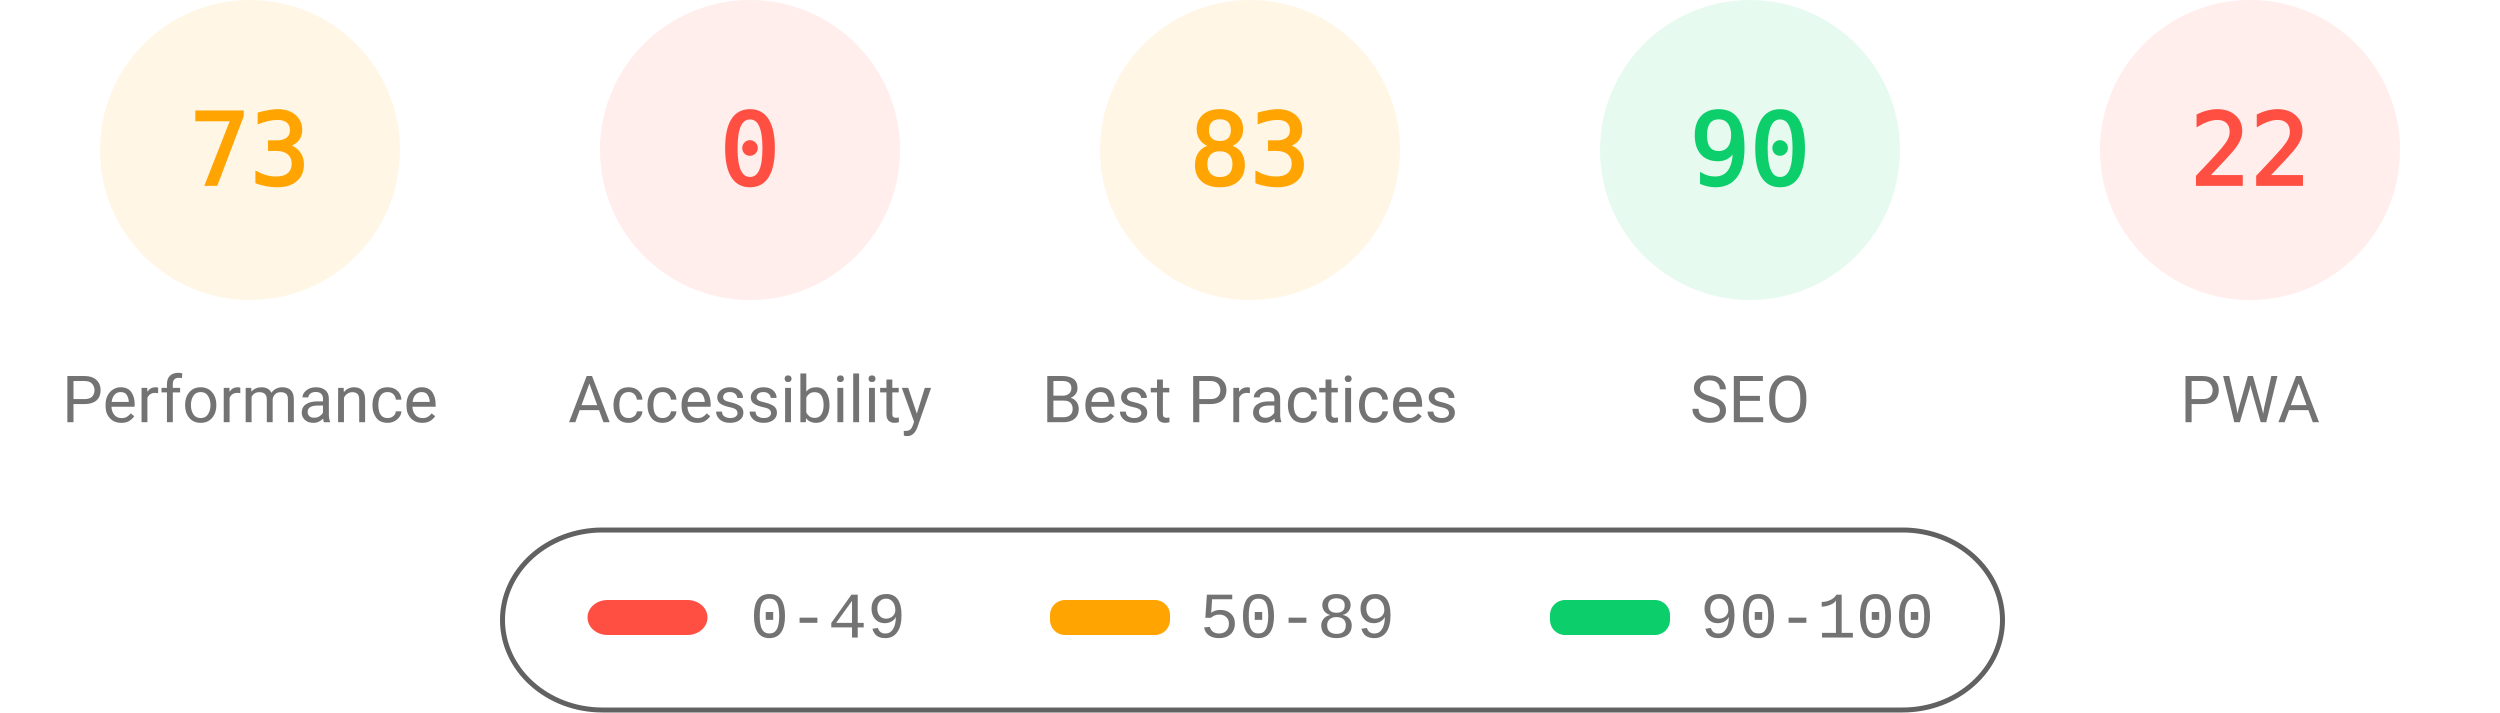
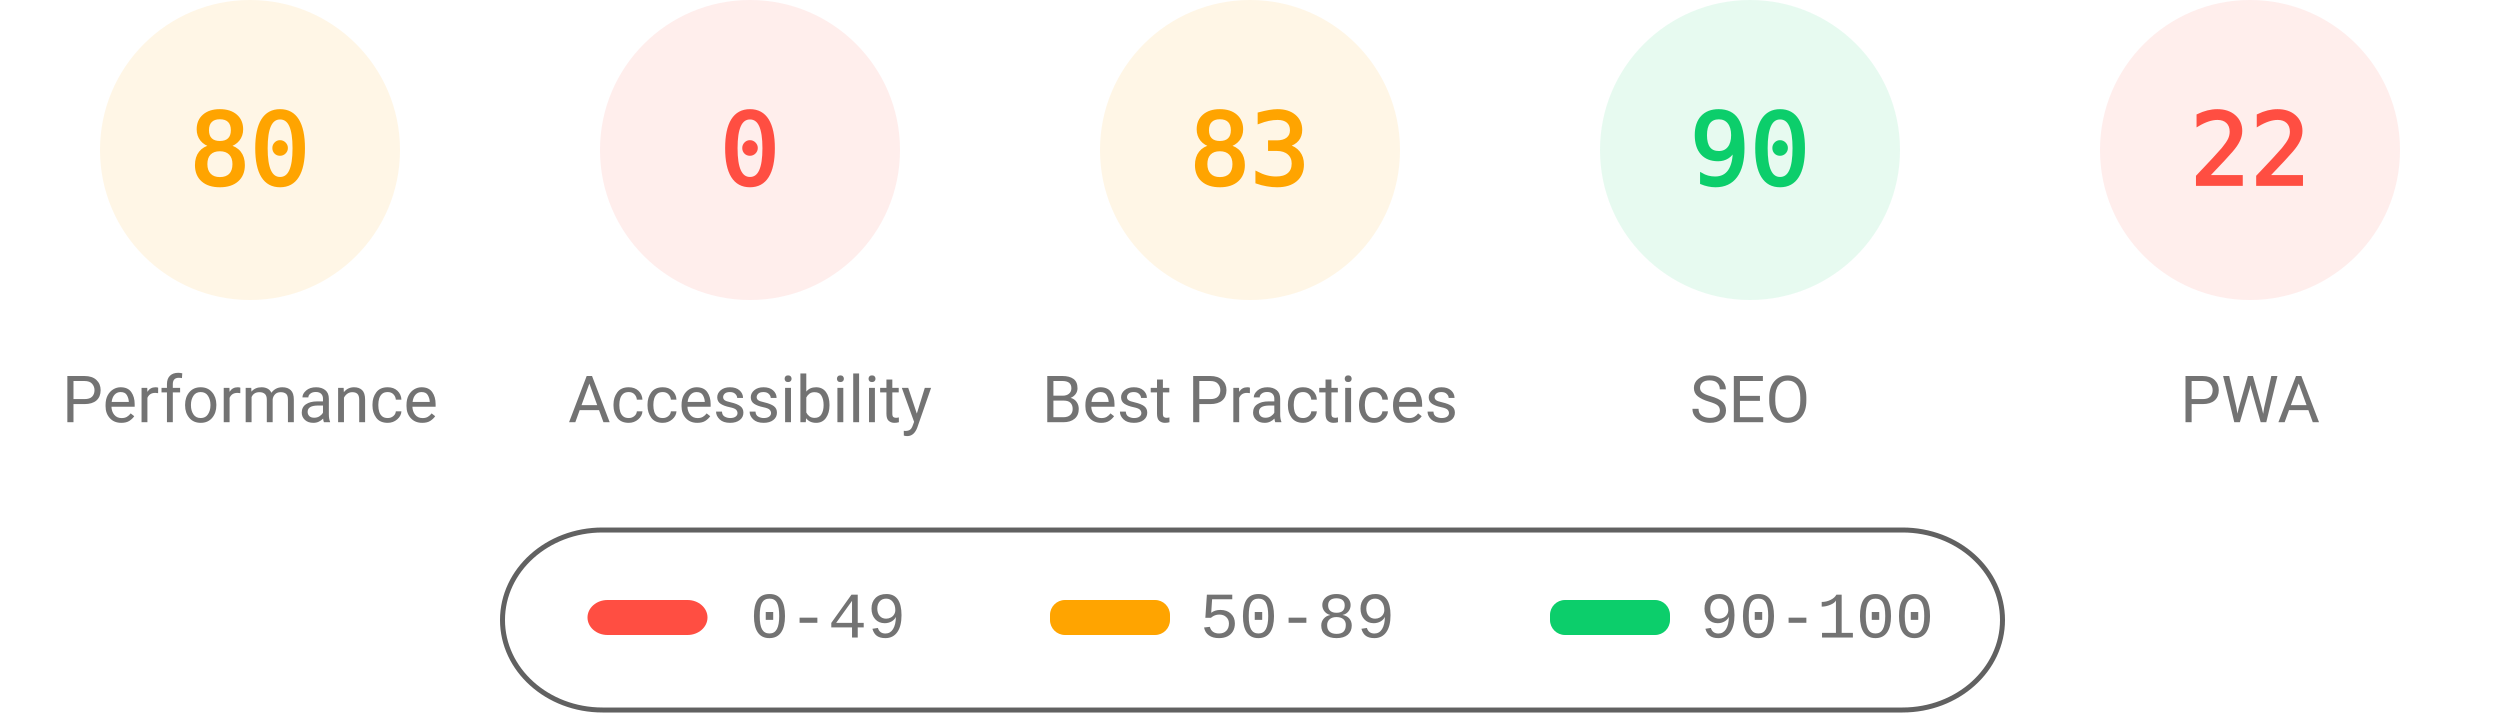
<svg xmlns="http://www.w3.org/2000/svg" fill="none" width="1000" height="285">
  <style>.gauge-base{opacity:.1}.gauge-arc{fill:none;animation-delay:250ms;stroke-linecap:round;transform:rotate(-90deg);transform-origin:100px 60px;animation:load-gauge 1s ease forwards}.guage-text{font-size:40px;font-family:monospace;text-align:center}.guage-red{color:#ff4e42;fill:#ff4e42;stroke:#ff4e42}.guage-orange{color:#ffa400;fill:#ffa400;stroke:#ffa400}.guage-green{color:#0cce6b;fill:#0cce6b;stroke:#0cce6b}.guage-undefined{color:#5c5c5c;fill:#5c5c5c;stroke:#5c5c5c}.guage-title{color:#737373;fill:#737373;stroke:none;font-size:26px;line-height:26px;font-family:Roboto,Halvetica,Arial,sans-serif}@keyframes load-gauge{from{stroke-dasharray:0 352.858}}</style>
  <svg class="guage-div guage-perf guage-orange" viewBox="0 0 200 200" width="200" height="200">
    <circle class="gauge-base" r="56" cx="100" cy="60" stroke-width="8" />
-     <circle class="gauge-arc guage-arc-1" r="56" cx="100" cy="60" stroke-width="8" style="stroke-dasharray:256.856,351.858" />
-     <text class="guage-text" x="100" y="60" alignment-baseline="central" dominant-baseline="central" text-anchor="middle">73</text>
+     <circle class="gauge-arc guage-arc-1" r="56" cx="100" cy="60" stroke-width="8" style="stroke-dasharray:281.486,351.858" />
+     <text class="guage-text" x="100" y="60" alignment-baseline="central" dominant-baseline="central" text-anchor="middle">80</text>
    <text class="guage-title" x="100" y="160" alignment-baseline="central" dominant-baseline="central" text-anchor="middle">Performance</text>
  </svg>
  <svg class="guage-div guage-acc guage-red" viewBox="0 0 200 200" width="200" height="200" x="200">
    <circle class="gauge-base" r="56" cx="100" cy="60" stroke-width="8" />
    <circle class="gauge-arc guage-arc-2" r="56" cx="100" cy="60" stroke-width="8" style="stroke-dasharray:0,351.858" />
    <text class="guage-text" x="100" y="60" alignment-baseline="central" dominant-baseline="central" text-anchor="middle">0</text>
    <text class="guage-title" x="100" y="160" alignment-baseline="central" dominant-baseline="central" text-anchor="middle">Accessibility</text>
  </svg>
  <svg class="guage-div guage-best guage-orange" viewBox="0 0 200 200" width="200" height="200" x="400">
    <circle class="gauge-base" r="56" cx="100" cy="60" stroke-width="8" />
    <circle class="gauge-arc guage-arc-3" r="56" cx="100" cy="60" stroke-width="8" style="stroke-dasharray:292.042,351.858" />
    <text class="guage-text" x="100" y="60" alignment-baseline="central" dominant-baseline="central" text-anchor="middle">83</text>
    <text class="guage-title" x="100" y="160" alignment-baseline="central" dominant-baseline="central" text-anchor="middle">Best Practices</text>
  </svg>
  <svg class="guage-div guage-seo guage-green" viewBox="0 0 200 200" width="200" height="200" x="600">
    <circle class="gauge-base" r="56" cx="100" cy="60" stroke-width="8" />
    <circle class="gauge-arc guage-arc-4" r="56" cx="100" cy="60" stroke-width="8" style="stroke-dasharray:316.672,351.858" />
    <text class="guage-text" x="100" y="60" alignment-baseline="central" dominant-baseline="central" text-anchor="middle">90</text>
    <text class="guage-title" x="100" y="160" alignment-baseline="central" dominant-baseline="central" text-anchor="middle">SEO</text>
  </svg>
  <svg class="guage-div guage-pwa guage-red" viewBox="0 0 200 200" width="200" height="200" x="800">
    <circle class="gauge-base" r="56" cx="100" cy="60" stroke-width="8" />
    <circle class="gauge-arc guage-arc-4" r="56" cx="100" cy="60" stroke-width="8" style="stroke-dasharray:77.409,351.858" />
    <text class="guage-text" x="100" y="60" alignment-baseline="central" dominant-baseline="central" text-anchor="middle">22</text>
    <text class="guage-title" x="100" y="160" alignment-baseline="central" dominant-baseline="central" text-anchor="middle">PWA</text>
  </svg>
  <svg width="604" height="76" x="200" y="210">
    <path fill="none" id="canvas_background" d="M-1-1h604v80H-1z" />
    <rect fill-opacity="0" stroke="#616161" stroke-width="2" rx="40" id="svg_2" height="72" width="600" y="2" x="1" fill="#000" />
    <rect stroke="#000" rx="8" id="svg_3" height="14" width="48" y="30" x="35" stroke-opacity="null" stroke-width="0" fill="#ff4e42" />
    <rect stroke="#000" rx="6" id="svg_4" height="14" width="48" y="30" x="220" stroke-opacity="null" stroke-width="0" fill="#ffa400" />
    <rect stroke="#000" rx="6" id="svg_5" height="14" width="48" y="30" x="420" stroke-opacity="null" stroke-width="0" fill="#0cce6b" />
    <text xml:space="preserve" text-anchor="start" font-family="'Courier New', Courier, monospace" font-size="26" id="svg_6" y="45" x="100" stroke-opacity="null" stroke-width="0" stroke="#000" fill="#737373">0-49</text>
    <text xml:space="preserve" text-anchor="start" font-family="'Courier New', Courier, monospace" font-size="26" id="svg_7" y="45" x="280" stroke-opacity="null" stroke-width="0" stroke="#000" fill="#737373">50-89</text>
    <text xml:space="preserve" text-anchor="start" font-family="'Courier New', Courier, monospace" font-size="26" id="svg_8" y="45" x="480" stroke-opacity="null" stroke-width="0" stroke="#000" fill="#737373">90-100</text>
  </svg>
</svg>
